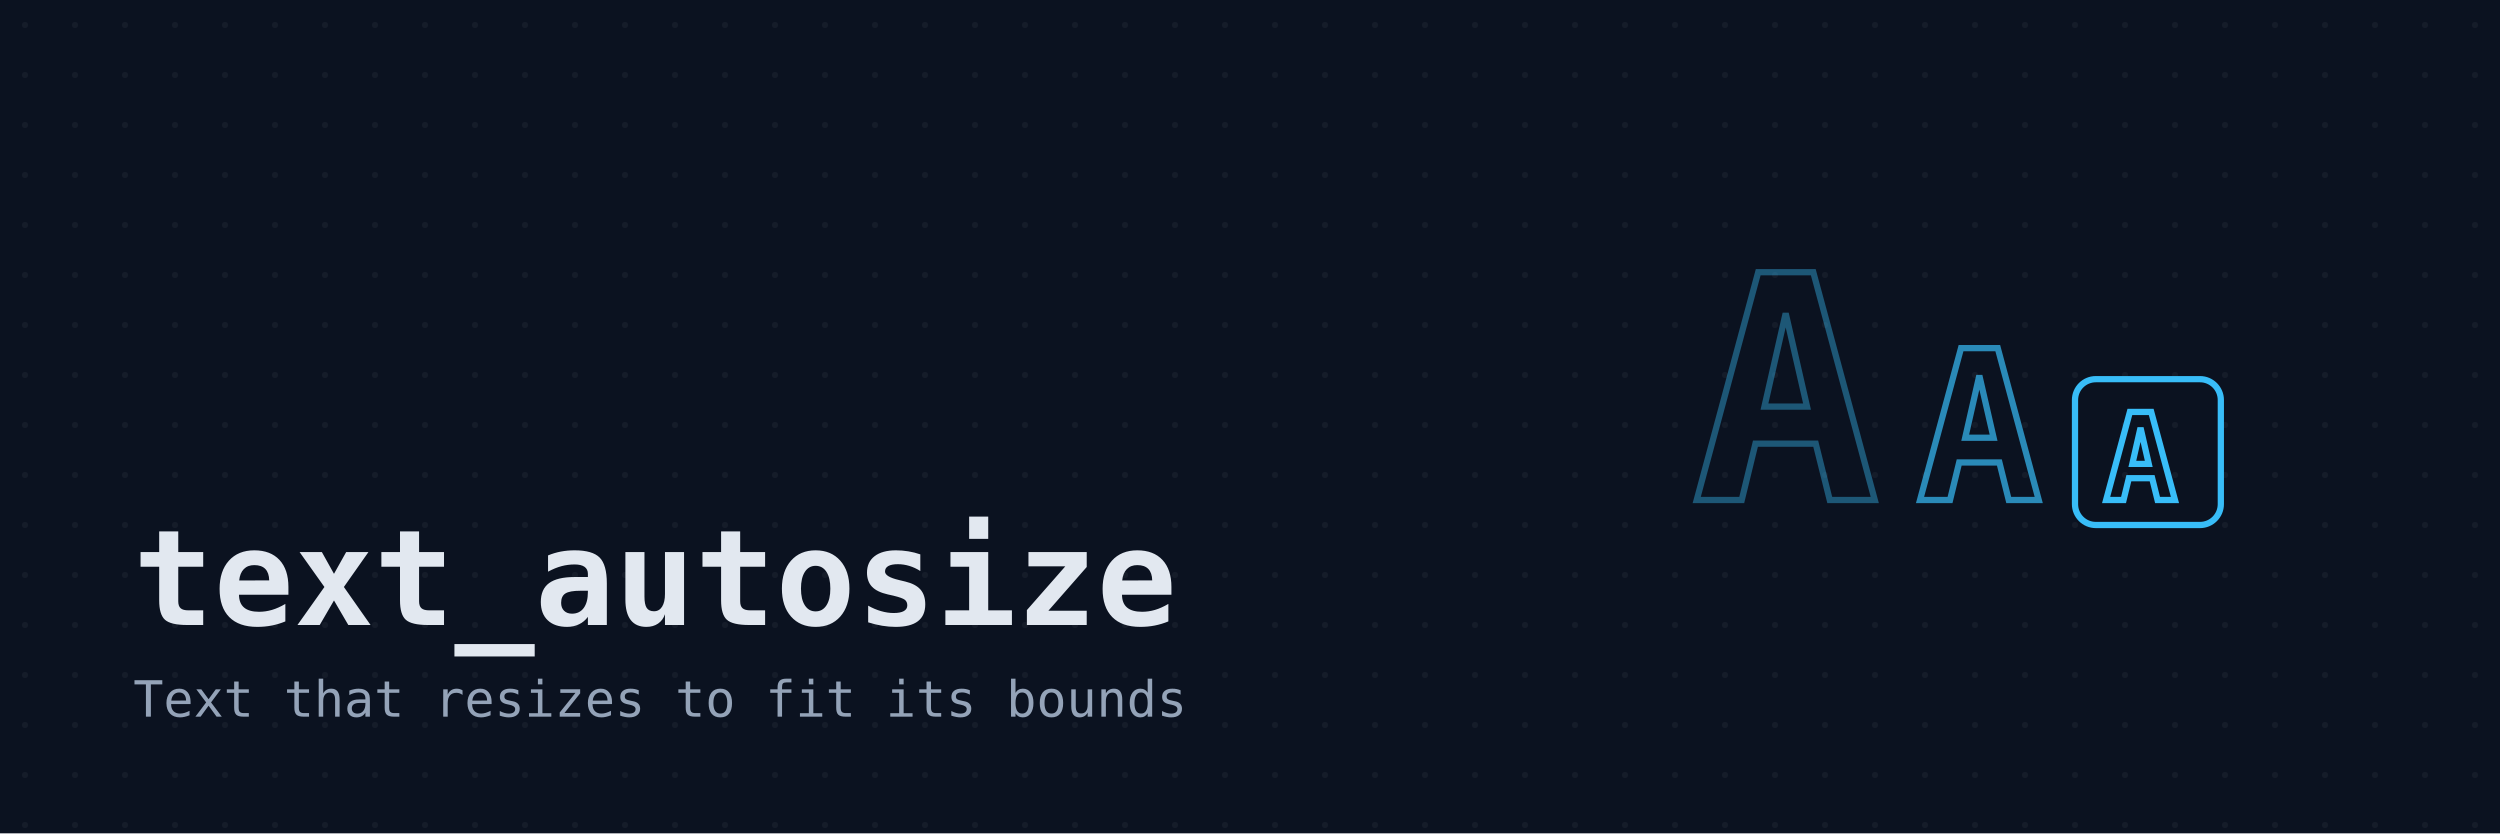
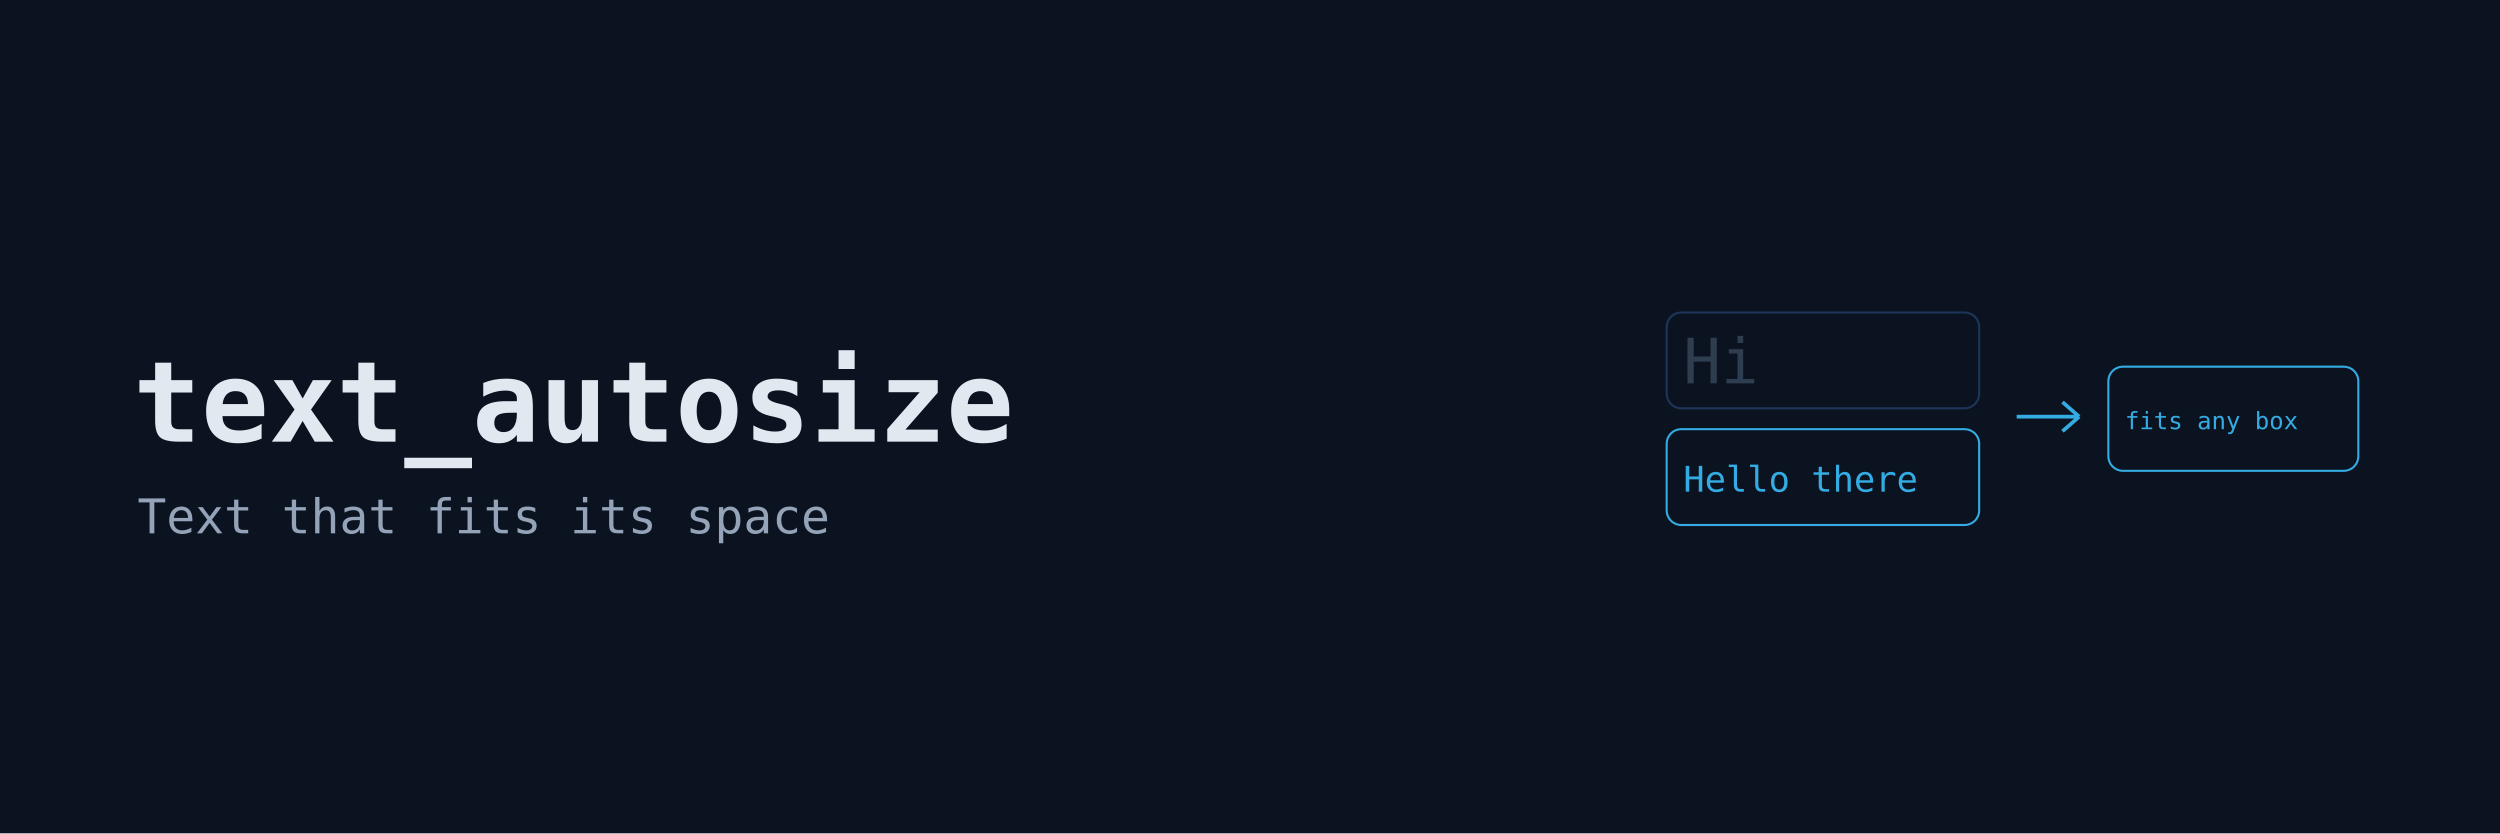
- <svg xmlns="http://www.w3.org/2000/svg" width="1200" height="400" viewBox="0 0 1200 400">
-   <defs>
-     <pattern id="dots" width="24" height="24" patternUnits="userSpaceOnUse">
-       <circle cx="12" cy="12" r="1.5" fill="#E2E8F0" opacity="0.05" />
-     </pattern>
-   </defs>
+ <svg xmlns="http://www.w3.org/2000/svg" width="1200" height="400" viewBox="0 0 1200 400" font-family="Menlo, monospace">
  <rect width="1200" height="400" fill="#0B1220" />
-   <rect width="1200" height="400" fill="url(#dots)" />
-   <g font-family="Menlo, 'DejaVu Sans Mono', monospace" font-weight="bold" fill="none" stroke="#38BDF8" stroke-width="3">
-     <text x="812" y="240" font-size="150" opacity="0.4">A</text>
-     <text x="920" y="240" font-size="100" opacity="0.7">A</text>
-     <text x="1010" y="240" font-size="58">A</text>
-     <rect x="996" y="182" width="70" height="70" rx="10" />
+   <g opacity="0.9">
+     <rect x="800" y="150" width="150" height="46" rx="7" fill="none" stroke="#1E3A5F" />
+     <text x="808" y="184" font-size="30" fill="#334155">Hi</text>
+     <rect x="800" y="206" width="150" height="46" rx="7" fill="none" stroke="#38BDF8" />
+     <text x="808" y="236" font-size="17" fill="#38BDF8">Hello there</text>
+     <path d="M968 200 l30 0 m0 0 l-8 -7 m8 7 l-8 7" stroke="#38BDF8" stroke-width="1.8" />
+     <rect x="1012" y="176" width="120" height="50" rx="7" fill="none" stroke="#38BDF8" />
+     <text x="1020" y="206" font-size="11.5" fill="#38BDF8">fits any box</text>
  </g>
-   <text x="64" y="300" font-family="Menlo, 'DejaVu Sans Mono', monospace" font-size="64" font-weight="bold" fill="#E2E8F0">text_autosize</text>
-   <text x="64" y="344" font-family="Menlo, 'DejaVu Sans Mono', monospace" font-size="24" fill="#94A3B8">Text that resizes to fit its bounds</text>
+   <text x="64" y="212" font-size="54" font-weight="bold" fill="#E2E8F0">text_autosize</text>
+   <text x="66" y="256" font-size="23" fill="#94A3B8">Text that fits its space</text>
</svg>
